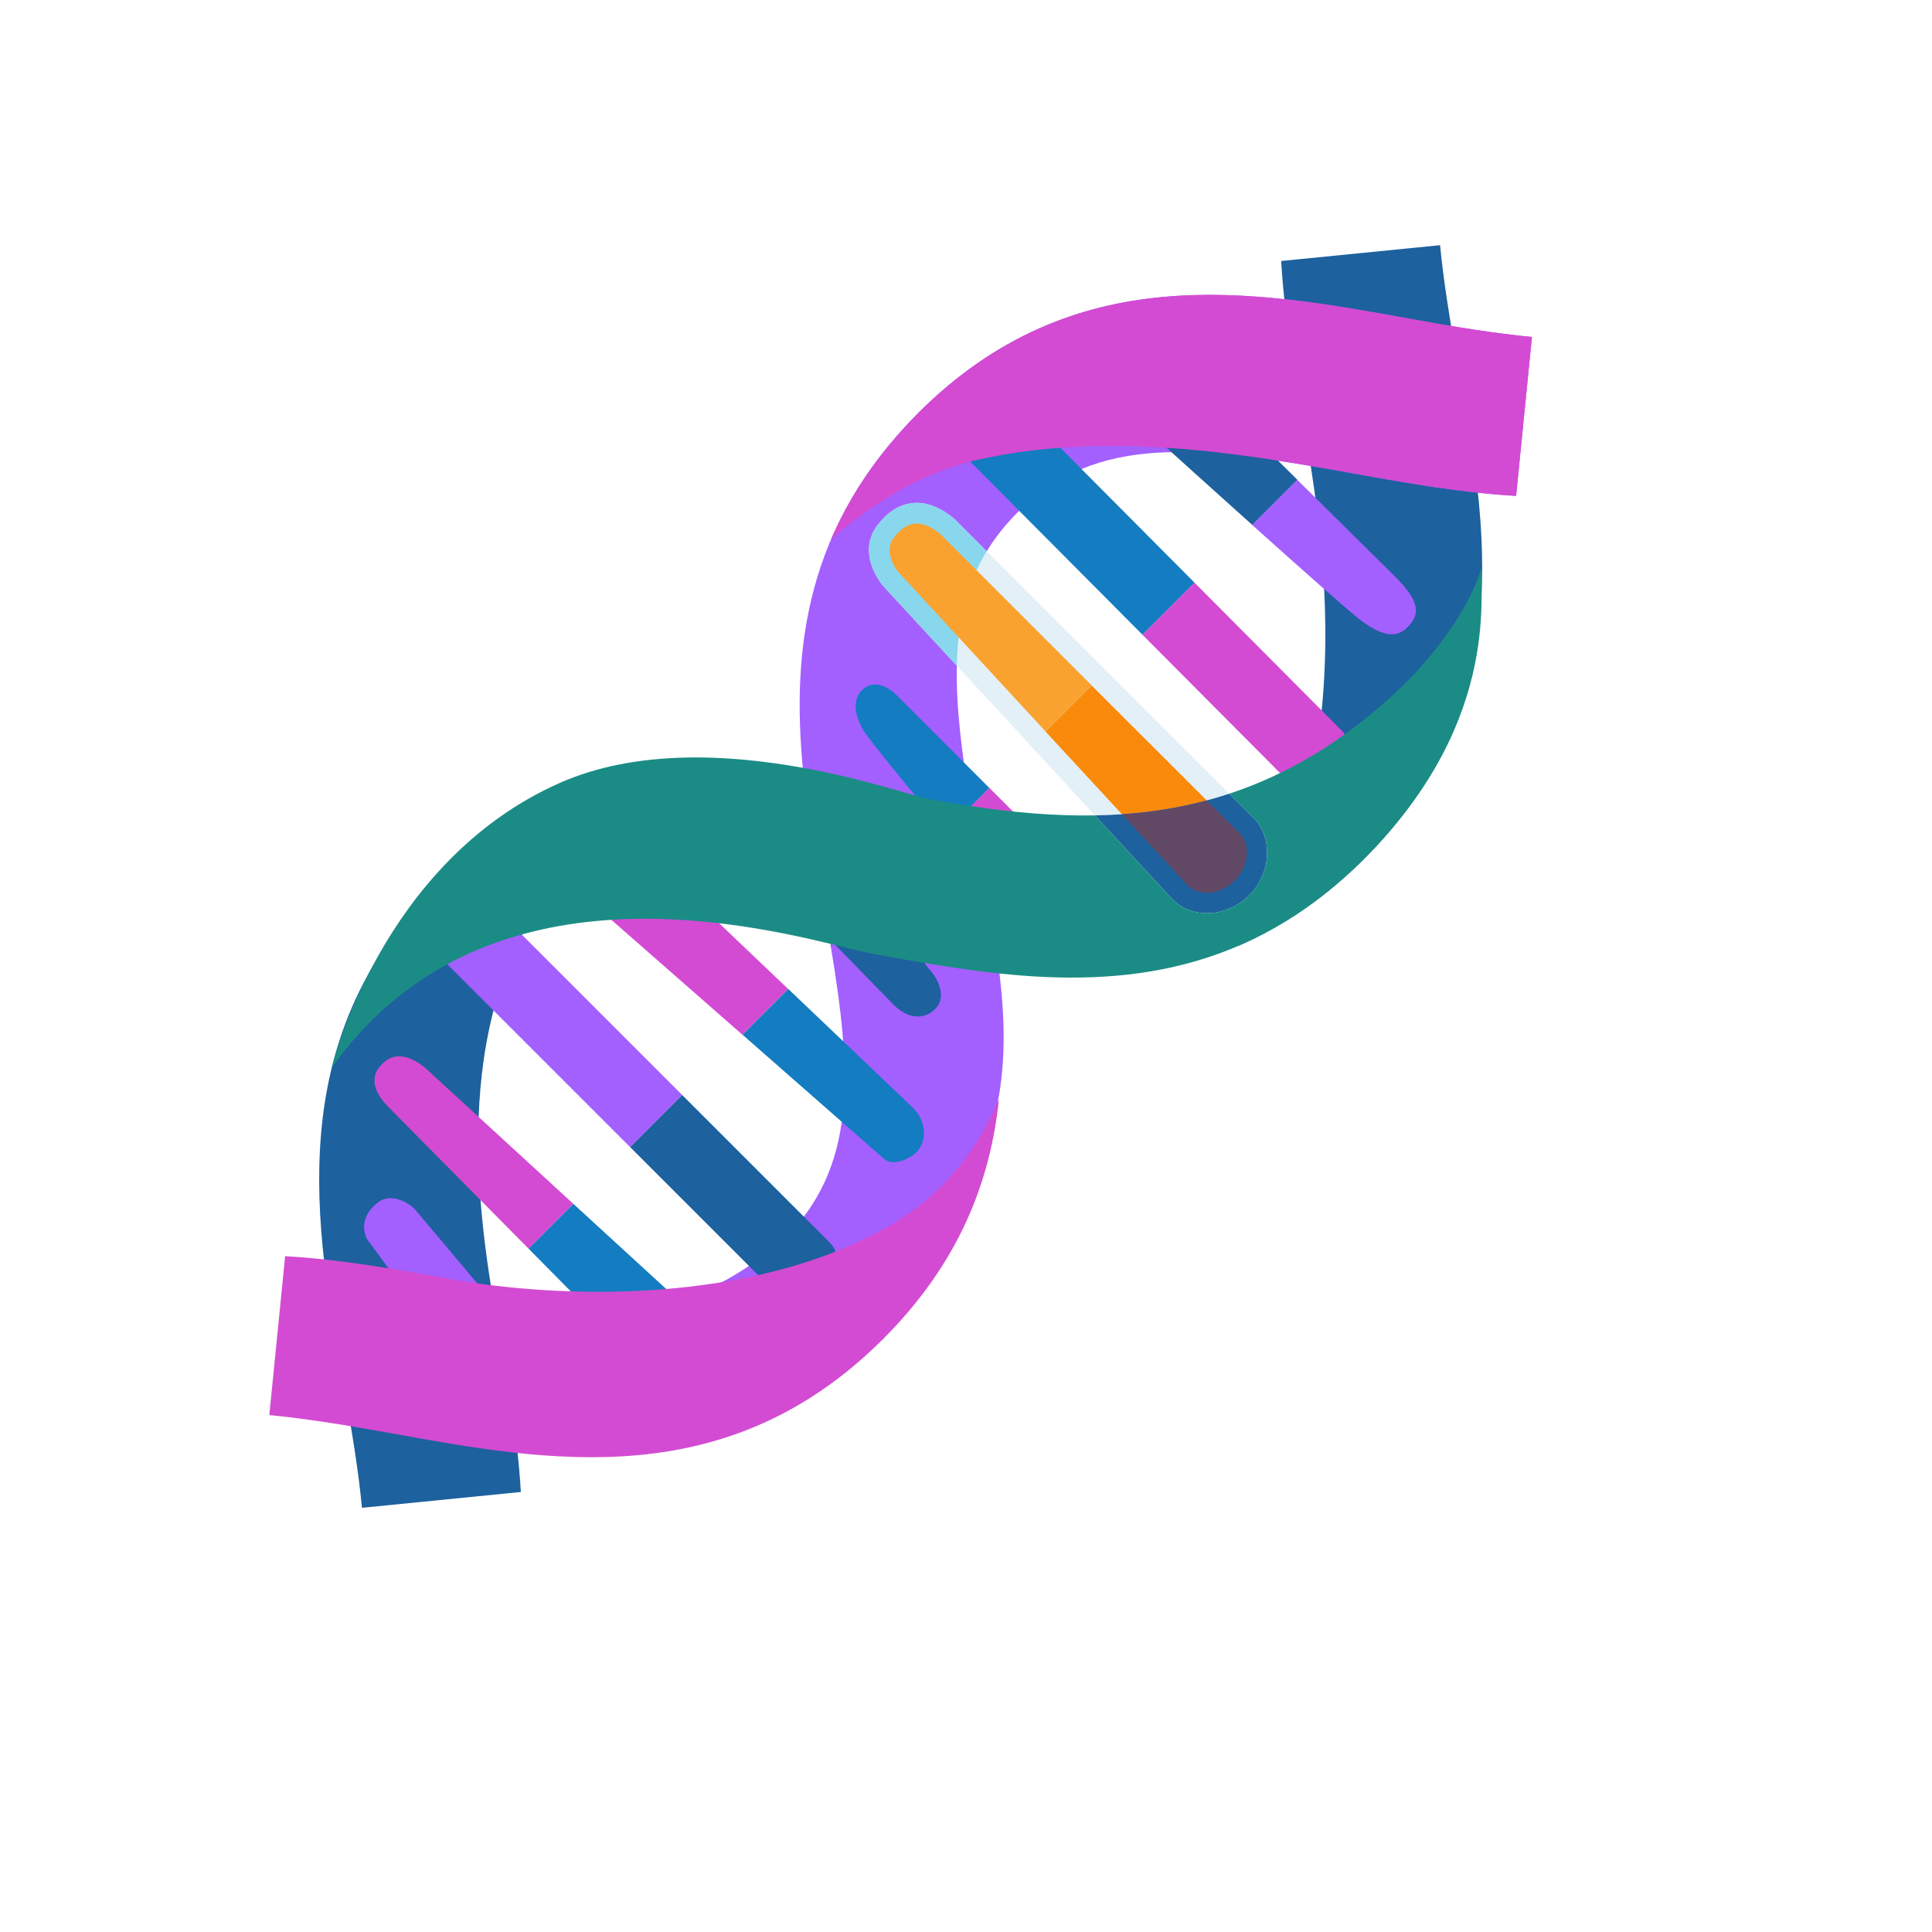
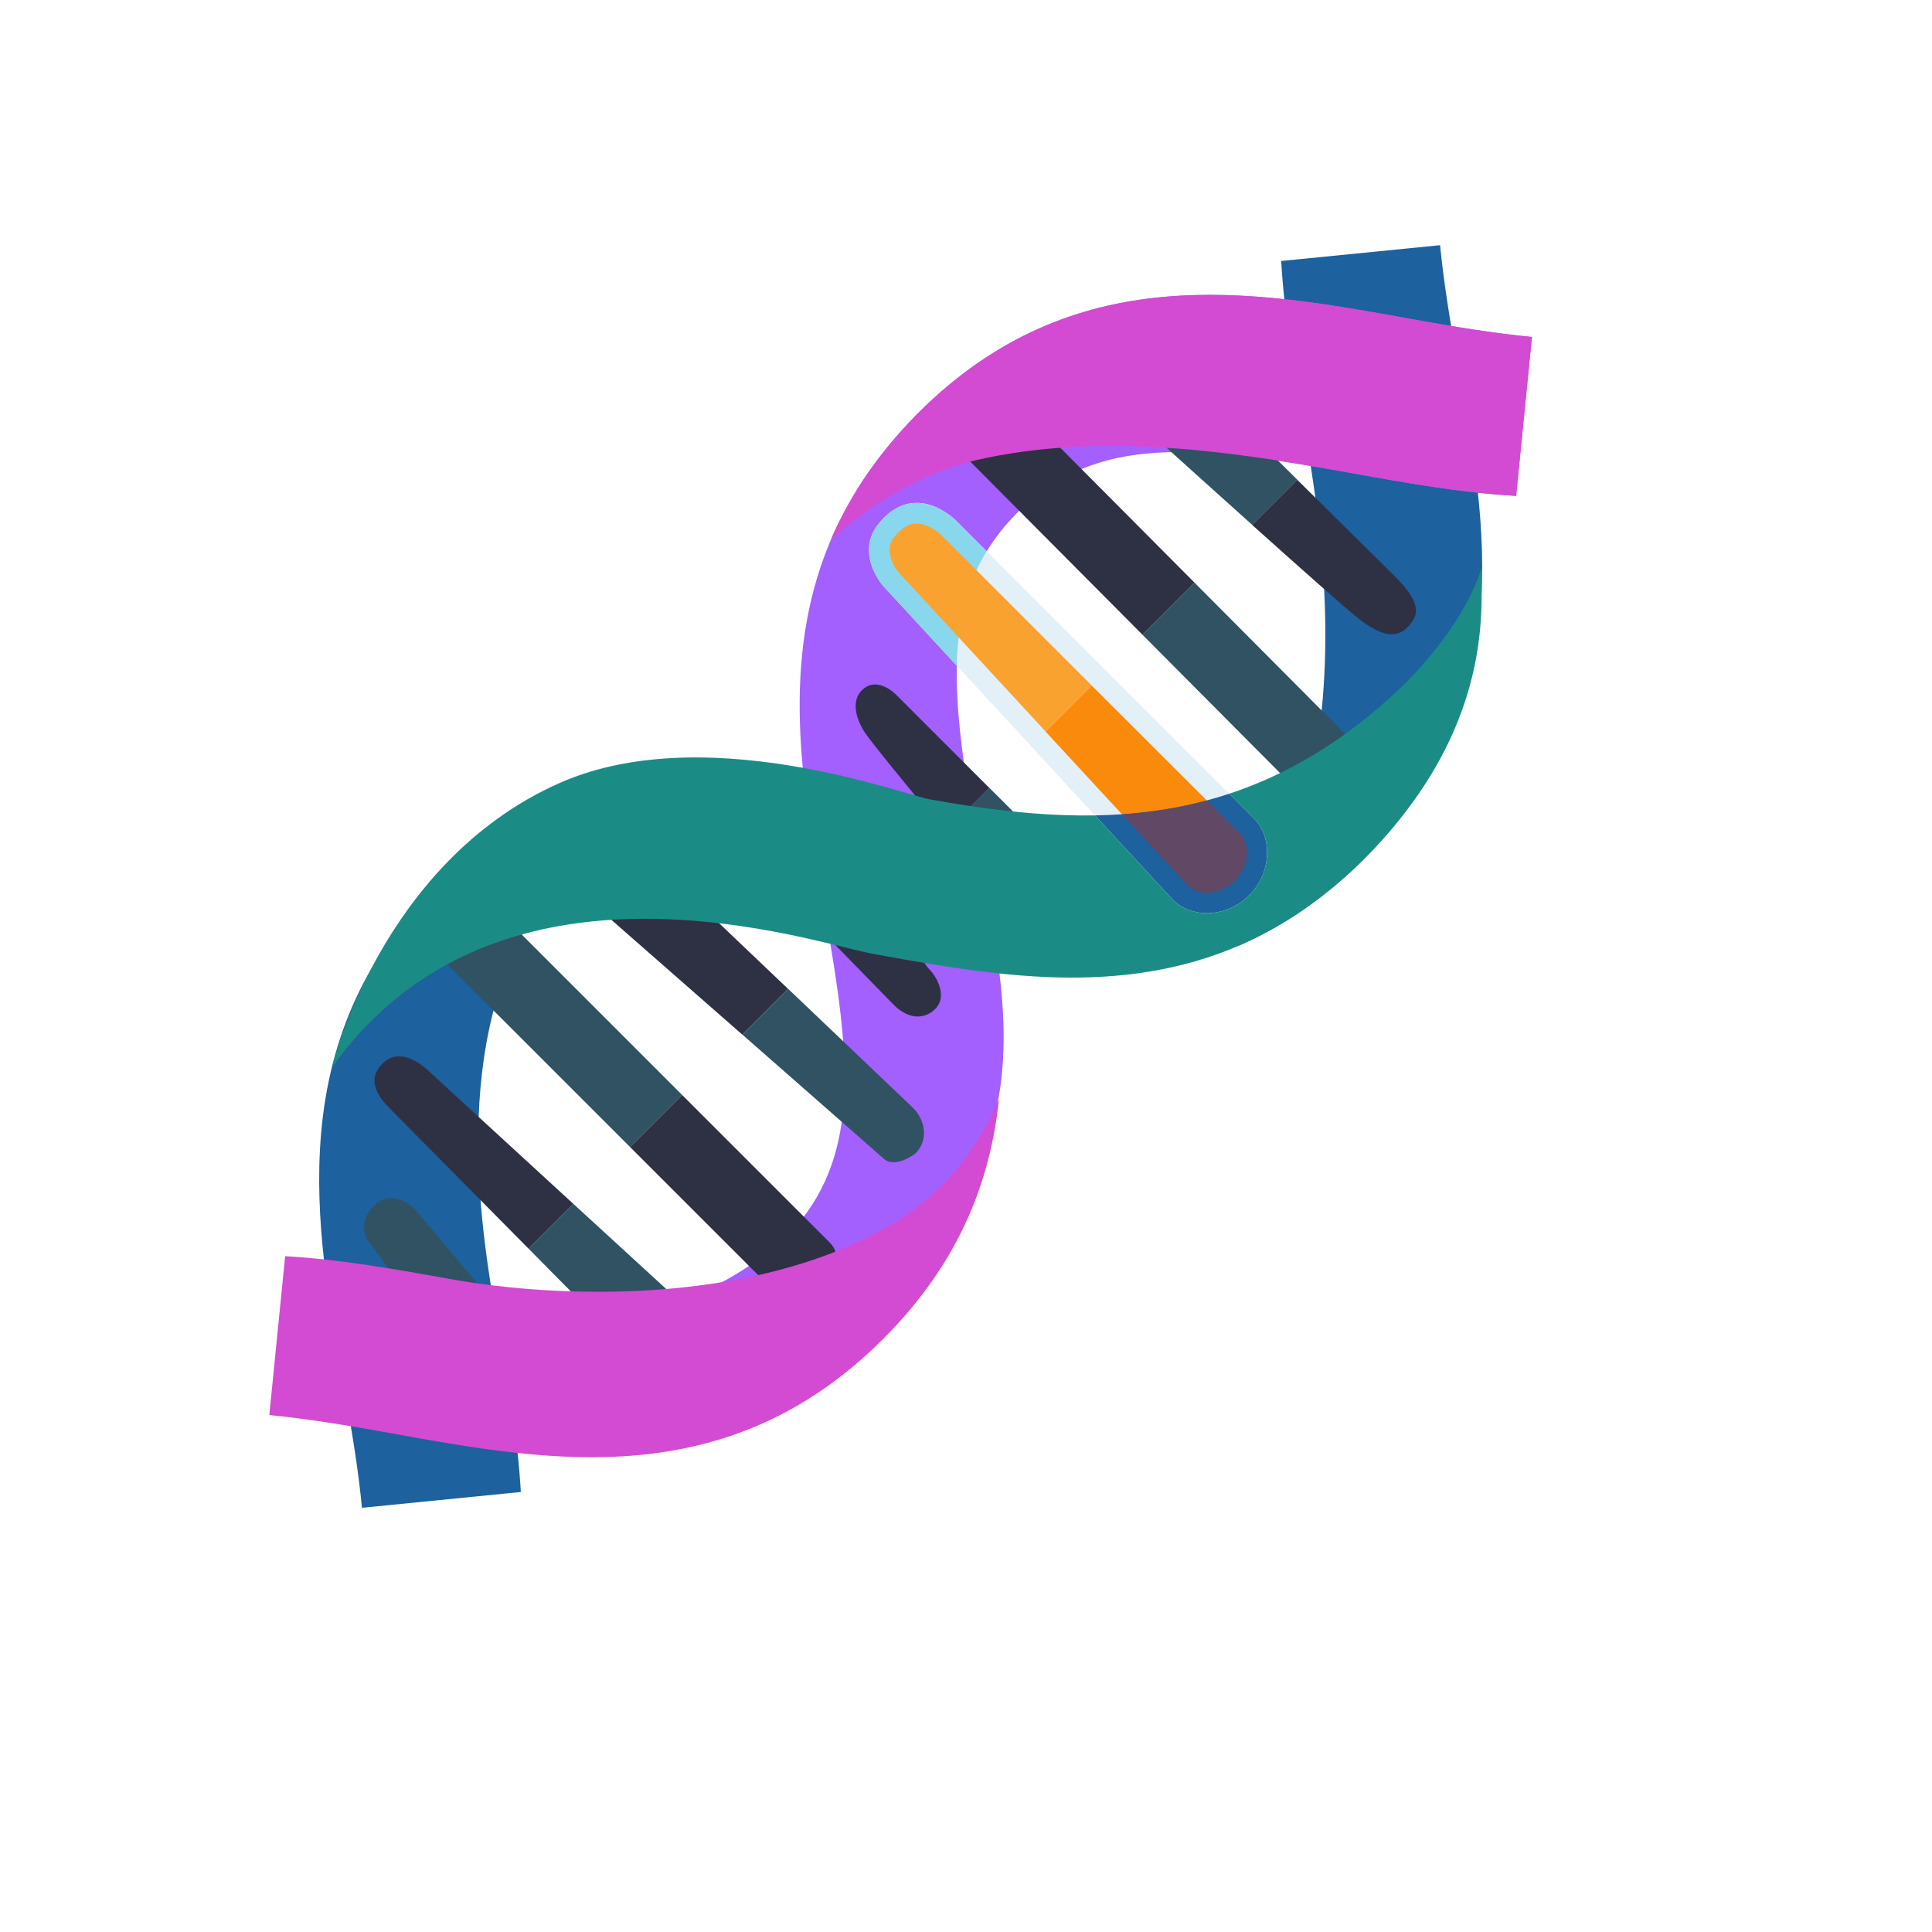
<svg xmlns="http://www.w3.org/2000/svg" width="100%" height="100%" viewBox="0 0 640 640" version="1.1" xml:space="preserve" style="fill-rule:evenodd;clip-rule:evenodd;stroke-linejoin:round;stroke-miterlimit:2;">
  <g transform="matrix(0.606218,0.606218,-0.74022,0.74022,314.534,-26.5271)">
    <g>
      <g transform="matrix(2.39238,-2.39238,2.39238,2.39238,-58.2244,225)">
        <path d="M15.87,60.07C22.98,52.96 31.4,51.52 39.81,51.48C34.88,53.17 31.22,56.71 27.75,61.69C18.61,74.81 23.63,95 26.88,106.77C28.42,112.35 30.01,118.17 30.92,124L14.58,124C13.84,120.13 12.73,115.85 11.4,111.04C6.82,94.4 1.34,74.6 15.87,60.07Z" style="fill:rgb(29,97,158);fill-rule:nonzero;" />
      </g>
      <g transform="matrix(2.39238,-2.39238,2.39238,2.39238,-58.2244,225)">
        <path d="M116.69,16.96C121.27,33.6 126.47,52.45 111.94,66.98C110.09,68.83 107.72,70.69 105.44,72.05C102.38,73.87 99.73,74.71 99.73,74.71C99.73,74.71 104.73,64.94 105.45,59.65C107.22,46.76 104.61,33.61 101.2,21.22C99.68,15.65 98.08,9.83 97.17,4L113.51,4C114.26,7.86 115.37,12.15 116.69,16.96Z" style="fill:rgb(29,97,158);fill-rule:nonzero;" />
      </g>
      <g transform="matrix(2.39238,-2.39238,2.39238,2.39238,-58.2244,225)">
        <path d="M48.464,104.64L48.46,104.64L48.464,104.64ZM52.718,51.694C50.325,39.201 50.567,26.513 61.02,16.06C75.55,1.53 94.41,6.73 111.04,11.31C115.85,12.64 120.14,13.74 124,14.49L124,30.83C118.17,29.92 112.35,28.32 106.77,26.79C90.29,22.25 79.76,20.02 72.37,27.41C71.217,28.563 70.297,29.793 69.585,31.111L65.952,27.478C65.896,27.422 65.837,27.368 65.776,27.316C63.873,25.707 62.326,25.257 61.085,25.35C59.827,25.444 58.743,26.141 57.875,27.396L57.868,27.406L57.542,28.029L57.364,28.697C57.267,29.302 57.325,29.955 57.504,30.606C57.867,31.921 58.765,33.215 59.395,33.858L67.665,42.686C67.993,46.928 69.072,51.79 70.548,57.408C70.922,58.829 71.321,60.299 71.74,61.82C72.853,65.86 74.266,70.441 75.275,75.094C77.613,85.874 77.781,97.042 67.01,102.77C62.151,105.349 53.944,104.151 48.464,104.64C49.948,104.505 54.531,101.599 55.64,100.49C62.385,93.745 61.124,84.376 57.401,70.261C57.045,68.912 56.666,67.518 56.27,66.08C54.985,61.411 53.651,56.567 52.718,51.694Z" style="fill:rgb(164,95,255);fill-rule:nonzero;" />
      </g>
      <g transform="matrix(2.39238,-2.39238,2.39238,2.39238,-58.2244,225)">
-         <path d="M34.3,113.48C35.6,114.78 35.6,117.05 34.3,118.35C33.657,118.996 32.782,119.36 31.87,119.36C30.958,119.36 30.083,118.996 29.44,118.35L20.84,107.17L25.12,102.89L34.3,113.48Z" style="fill:rgb(29,97,158);fill-rule:nonzero;" />
+         <path d="M34.3,113.48C35.6,114.78 35.6,117.05 34.3,118.35C33.657,118.996 32.782,119.36 31.87,119.36C30.958,119.36 30.083,118.996 29.44,118.35L20.84,107.17L25.12,102.89L34.3,113.48Z" style="fill:rgb(46,49,67);fill-rule:nonzero;" />
      </g>
      <g transform="matrix(2.39238,-2.39238,2.39238,2.39238,-58.2244,225)">
-         <path d="M13.05,92.47C14.36,91.49 16.3,92.84 16.95,93.49L25.12,102.9L20.84,107.18L12.68,96.58C12.02,95.92 11.12,93.91 13.05,92.47Z" style="fill:rgb(164,95,255);fill-rule:nonzero;" />
+         <path d="M13.05,92.47C14.36,91.49 16.3,92.84 16.95,93.49L25.12,102.9L20.84,107.18L12.68,96.58C12.02,95.92 11.12,93.91 13.05,92.47Z" style="fill:rgb(48,82,99);fill-rule:nonzero;" />
      </g>
      <g transform="matrix(2.39238,-2.39238,2.39238,2.39238,-58.2244,225)">
-         <path d="M50.87,110.89C52.201,112.228 52.201,114.422 50.87,115.76C50.22,116.41 49.36,116.77 48.44,116.77C47.52,116.77 46.66,116.41 46.01,115.76L29.2,98.8L33.39,94.61L50.87,110.89Z" style="fill:rgb(20,124,193);fill-rule:nonzero;" />
+         <path d="M50.87,110.89C52.201,112.228 52.201,114.422 50.87,115.76C50.22,116.41 49.36,116.77 48.44,116.77C47.52,116.77 46.66,116.41 46.01,115.76L29.2,98.8L33.39,94.61L50.87,110.89Z" style="fill:rgb(48,82,99);fill-rule:nonzero;" />
      </g>
      <g transform="matrix(2.39238,-2.39238,2.39238,2.39238,-58.2244,225)">
-         <path d="M12.25,77.96C13.68,76.71 15.83,78.15 17.17,79.49L33.39,94.61L29.2,98.8L13.09,82.55C11.86,81.27 10.59,79.4 12.25,77.96Z" style="fill:rgb(211,75,210);fill-rule:nonzero;" />
+         <path d="M12.25,77.96C13.68,76.71 15.83,78.15 17.17,79.49L33.39,94.61L29.2,98.8L13.09,82.55C11.86,81.27 10.59,79.4 12.25,77.96Z" style="fill:rgb(46,49,67);fill-rule:nonzero;" />
      </g>
      <g transform="matrix(2.39238,-2.39238,2.39238,2.39238,-58.2244,225)">
-         <path d="M60.45,101.31C61.75,102.61 61.75,104.88 60.45,106.18C59.112,107.511 56.918,107.511 55.58,106.18L38.7,89.3L43.57,84.43L60.45,101.31Z" style="fill:rgb(29,97,158);fill-rule:nonzero;" />
+         <path d="M60.45,101.31C61.75,102.61 61.75,104.88 60.45,106.18C59.112,107.511 56.918,107.511 55.58,106.18L38.7,89.3L43.57,84.43L60.45,101.31Z" style="fill:rgb(46,49,67);fill-rule:nonzero;" />
      </g>
      <g transform="matrix(2.39238,-2.39238,2.39238,2.39238,-58.2244,225)">
-         <path d="M14.82,64C14.82,63.08 15.18,62.22 15.83,61.56C17.168,60.229 19.362,60.229 20.7,61.56L43.57,84.43L38.7,89.3L15.83,66.43C15.182,65.788 14.818,64.912 14.82,64Z" style="fill:rgb(164,95,255);fill-rule:nonzero;" />
+         <path d="M14.82,64C14.82,63.08 15.18,62.22 15.83,61.56C17.168,60.229 19.362,60.229 20.7,61.56L43.57,84.43L38.7,89.3L15.83,66.43C15.182,65.788 14.818,64.912 14.82,64Z" style="fill:rgb(48,82,99);fill-rule:nonzero;" />
      </g>
      <g transform="matrix(2.39238,-2.39238,2.39238,2.39238,-58.2244,225)">
-         <path d="M67.71,88.18C69.01,89.48 69.7,91.62 68.4,92.92C68.4,92.92 66.42,94.39 65.08,93.05L49.21,78.79L53.49,74.51L67.71,88.18Z" style="fill:rgb(20,124,193);fill-rule:nonzero;" />
+         <path d="M67.71,88.18C69.01,89.48 69.7,91.62 68.4,92.92C68.4,92.92 66.42,94.39 65.08,93.05L49.21,78.79L53.49,74.51L67.71,88.18Z" style="fill:rgb(48,82,99);fill-rule:nonzero;" />
      </g>
      <g transform="matrix(2.39238,-2.39238,2.39238,2.39238,-58.2244,225)">
-         <path d="M29.98,60C29.98,59.08 30.34,58.22 30.99,57.57C31.64,56.92 32.51,56.56 33.42,56.56C34.34,56.56 35.21,56.92 35.85,57.57L53.48,74.51L49.2,78.79L30.99,62.44C30.342,61.794 29.978,60.915 29.98,60Z" style="fill:rgb(211,75,210);fill-rule:nonzero;" />
+         <path d="M29.98,60C29.98,59.08 30.34,58.22 30.99,57.57C31.64,56.92 32.51,56.56 33.42,56.56C34.34,56.56 35.21,56.92 35.85,57.57L53.48,74.51L49.2,78.79L30.99,62.44C30.342,61.794 29.978,60.915 29.98,60Z" style="fill:rgb(46,49,67);fill-rule:nonzero;" />
      </g>
      <g transform="matrix(2.39238,-2.39238,2.39238,2.39238,-58.2244,225)">
-         <path d="M67.81,73.79C69.11,75.09 69.91,76.96 69.1,77.96C68.29,78.96 66.57,79.25 64.53,77.17C63.73,76.35 60.9,73.46 57.75,70.25L61.88,66.12L67.81,73.79Z" style="fill:rgb(29,97,158);fill-rule:nonzero;" />
+         <path d="M67.81,73.79C69.11,75.09 69.91,76.96 69.1,77.96C68.29,78.96 66.57,79.25 64.53,77.17C63.73,76.35 60.9,73.46 57.75,70.25L61.88,66.12L67.81,73.79Z" style="fill:rgb(46,49,67);fill-rule:nonzero;" />
      </g>
      <g transform="matrix(2.39238,-2.39238,2.39238,2.39238,-58.2244,225)">
-         <path d="M46.2,57.07C46.2,56.19 46.54,55.31 47.21,54.64C48.548,53.309 50.742,53.309 52.08,54.64L57.81,60.87L61.87,66.12L57.74,70.25C52.85,65.26 47.2,59.5 47.2,59.5C46.54,58.83 46.2,57.95 46.2,57.07Z" style="fill:rgb(164,95,255);fill-rule:nonzero;" />
+         <path d="M46.2,57.07C46.2,56.19 46.54,55.31 47.21,54.64C48.548,53.309 50.742,53.309 52.08,54.64L57.81,60.87L61.87,66.12L57.74,70.25C52.85,65.26 47.2,59.5 47.2,59.5C46.54,58.83 46.2,57.95 46.2,57.07Z" style="fill:rgb(48,82,99);fill-rule:nonzero;" />
      </g>
      <g transform="matrix(2.39238,-2.39238,2.39238,2.39238,-58.2244,225)">
-         <path d="M82.19,65.59C83.521,66.928 83.521,69.122 82.19,70.46C80.852,71.791 78.658,71.791 77.32,70.46C75.982,69.129 72.78,65.21 68.17,59.83L72.3,55.7L82.19,65.59Z" style="fill:rgb(211,75,210);fill-rule:nonzero;" />
+         <path d="M82.19,65.59C83.521,66.928 83.521,69.122 82.19,70.46C80.852,71.791 78.658,71.791 77.32,70.46C75.982,69.129 72.78,65.21 68.17,59.83L72.3,55.7L82.19,65.59Z" style="fill:rgb(48,82,99);fill-rule:nonzero;" />
      </g>
      <g transform="matrix(2.39238,-2.39238,2.39238,2.39238,-58.2244,225)">
-         <path d="M58.3,44.05C59.43,43.24 61,44.41 61.65,45.06L72.3,55.71L68.17,59.84C63.82,54.76 59.41,49.56 58.71,48.55C58.19,47.79 56.65,45.23 58.3,44.05Z" style="fill:rgb(20,124,193);fill-rule:nonzero;" />
+         <path d="M58.3,44.05C59.43,43.24 61,44.41 61.65,45.06L72.3,55.71L68.17,59.84C63.82,54.76 59.41,49.56 58.71,48.55C58.19,47.79 56.65,45.23 58.3,44.05Z" style="fill:rgb(46,49,67);fill-rule:nonzero;" />
      </g>
      <g transform="matrix(2.39238,-2.39238,2.39238,2.39238,-58.2244,225)">
        <path d="M69.585,31.111L83.232,44.758C83.28,44.806 83.326,44.855 83.369,44.905L97.276,58.796C96.526,58.974 95.772,59.128 95.014,59.258C92.176,59.746 89.285,59.909 86.346,59.818C85.421,59.789 84.492,59.736 83.557,59.659L76.133,51.735C76.087,51.686 76.043,51.636 76.002,51.585L67.665,42.686C67.318,38.183 67.816,34.378 69.585,31.111Z" style="fill:rgb(227,240,248);" />
      </g>
      <g transform="matrix(2.39238,-2.39238,2.39238,2.39238,-58.2244,225)">
        <path d="M86.346,59.818L77.56,50.44L81.87,46.13L95.014,59.258C92.176,59.746 89.285,59.909 86.346,59.818Z" style="fill:rgb(250,138,11);fill-rule:nonzero;" />
      </g>
      <g transform="matrix(0.824786,-0.675475,0.824786,0.675475,-131.971,230.378)">
        <path d="M252.966,156.534L229.156,130.749C227.333,128.879 224.854,124.999 224.108,120.877C223.739,118.838 223.763,116.755 224.269,114.774L225.056,112.567L226.305,110.453L226.33,110.419C229.529,106.1 233.244,103.507 237.327,102.8C241.354,102.102 246.194,103.055 251.808,107.63C251.987,107.776 252.159,107.931 252.322,108.095L262.859,118.631C256.116,129.723 253.29,142.138 252.966,156.534Z" style="fill:rgb(137,215,237);" />
      </g>
      <g transform="matrix(0.824786,-0.675475,0.824786,0.675475,-131.971,230.378)">
        <path d="M298.716,206.112C301.701,206.059 304.678,205.934 307.648,205.73C317.085,205.08 326.45,203.629 335.747,201.147C338.231,200.484 340.71,199.747 343.184,198.933L351.436,207.173L351.439,207.176C357.51,213.247 357.291,225.097 349.878,232.51L349.868,232.52C342.25,240.108 330.803,240.294 324.558,234.086C324.489,234.017 324.422,233.947 324.356,233.876L298.716,206.112Z" style="fill:rgb(29,97,158);" />
      </g>
      <g transform="matrix(2.39238,-2.39238,2.39238,2.39238,-58.2244,225)">
        <path d="M59.72,28.84C60.8,27.28 62.19,26.81 64.59,28.84L81.87,46.12L77.56,50.43L60.79,32.53C60.12,31.86 58.95,29.97 59.72,28.84Z" style="fill:rgb(249,162,47);fill-rule:nonzero;" />
      </g>
      <g transform="matrix(2.39238,-2.39238,2.39238,2.39238,-58.2244,225)">
-         <path d="M108.34,53.43C109.671,54.768 109.671,56.962 108.34,58.3C107.002,59.631 104.808,59.631 103.47,58.3L86.62,41.38L91.49,36.51L108.34,53.43Z" style="fill:rgb(211,75,210);fill-rule:nonzero;" />
+         <path d="M108.34,53.43C109.671,54.768 109.671,56.962 108.34,58.3C107.002,59.631 104.808,59.631 103.47,58.3L86.62,41.38L91.49,36.51L108.34,53.43Z" style="fill:rgb(48,82,99);fill-rule:nonzero;" />
      </g>
      <g transform="matrix(2.39238,-2.39238,2.39238,2.39238,-58.2244,225)">
-         <path d="M66.17,19.42C66.17,18.5 66.53,17.64 67.18,16.99C68.518,15.659 70.712,15.659 72.05,16.99L91.49,36.51L86.62,41.38L66.53,21.2C65.88,20.55 66.17,20.34 66.17,19.42Z" style="fill:rgb(20,124,193);fill-rule:nonzero;" />
+         <path d="M66.17,19.42C66.17,18.5 66.53,17.64 67.18,16.99C68.518,15.659 70.712,15.659 72.05,16.99L91.49,36.51L86.62,41.38L66.53,21.2C65.88,20.55 66.17,20.34 66.17,19.42Z" style="fill:rgb(46,49,67);fill-rule:nonzero;" />
      </g>
      <g transform="matrix(2.39238,-2.39238,2.39238,2.39238,-58.2244,225)">
-         <path d="M111.55,37.25C114.04,39.65 115.37,41.39 114.55,42.73C113.61,44.27 112.2,44.62 108.95,41.98C107.65,40.92 102.53,36.28 96.88,31.11L101.1,26.89L111.55,37.25Z" style="fill:rgb(164,95,255);fill-rule:nonzero;" />
+         <path d="M111.55,37.25C114.04,39.65 115.37,41.39 114.55,42.73C113.61,44.27 112.2,44.62 108.95,41.98C107.65,40.92 102.53,36.28 96.88,31.11L101.1,26.89L111.55,37.25Z" style="fill:rgb(46,49,67);fill-rule:nonzero;" />
      </g>
      <g transform="matrix(2.39238,-2.39238,2.39238,2.39238,-58.2244,225)">
-         <path d="M77.87,12.12C77.87,11.24 78.21,10.36 78.88,9.68C80.218,8.349 82.412,8.349 83.75,9.68L101.11,26.89L96.89,31.11C88.48,23.42 78.88,14.55 78.88,14.55C78.234,13.907 77.87,13.032 77.87,12.12Z" style="fill:rgb(29,97,158);fill-rule:nonzero;" />
+         <path d="M77.87,12.12C77.87,11.24 78.21,10.36 78.88,9.68C80.218,8.349 82.412,8.349 83.75,9.68L101.11,26.89L96.89,31.11C88.48,23.42 78.88,14.55 78.88,14.55C78.234,13.907 77.87,13.032 77.87,12.12Z" style="fill:rgb(48,82,99);fill-rule:nonzero;" />
      </g>
      <g transform="matrix(2.39238,-2.39238,2.39238,2.39238,-58.2244,225)">
        <path d="M66.31,100.24C71.75,97.55 74.83,93.11 76.52,88.18C76.47,96.59 74.09,104.73 66.98,111.84C52.45,126.37 33.59,121.18 16.96,116.59C12.15,115.26 7.86,114.16 4,113.41L4,97.07C9.83,97.98 15.65,99.58 21.23,101.11C33,104.36 52.81,106.93 66.31,100.24Z" style="fill:rgb(211,75,210);fill-rule:nonzero;" />
      </g>
      <g transform="matrix(2.39238,-2.39238,2.39238,2.39238,-58.2244,225)">
        <path d="M67.54,21.53C59.4,22.6 53.29,28.26 53.29,28.26C53.29,28.26 54.13,25.62 55.95,22.55C57.31,20.27 59.17,17.91 61.02,16.05C75.55,1.52 94.41,6.72 111.04,11.3C115.85,12.63 120.14,13.73 124,14.48L124,30.82C118.17,29.91 112.35,28.31 106.77,26.78C94.39,23.37 80.45,19.84 67.54,21.53Z" style="fill:rgb(211,75,210);fill-rule:nonzero;" />
      </g>
      <g transform="matrix(2.39238,-2.39238,2.39238,2.39238,-58.2244,225)">
        <path d="M57.401,70.261C45.941,66.456 19.6,58.732 6.9,77.96C6.9,77.96 9.86,57.16 27.59,50.77C35.232,48.015 44.921,49.548 52.718,51.694C59.522,53.567 64.885,55.907 66.19,56.27C67.651,56.672 69.104,57.054 70.548,57.408C74.969,58.49 79.31,59.311 83.557,59.659L92.463,69.165C92.486,69.189 92.509,69.213 92.533,69.237C94.685,71.378 98.268,71.677 100.42,69.536L100.423,69.533C102.516,67.44 102.215,63.731 100.122,61.638L100.121,61.637L97.276,58.796C103.009,57.434 108.516,54.636 113.75,49.79C116.988,46.792 120.435,42.016 121.198,37.669C120.863,39.642 125.27,53.66 111.94,66.99C101.201,77.729 88.096,77.696 75.275,75.094C70.749,74.176 66.259,72.938 61.92,71.74C60.981,71.482 59.423,70.933 57.401,70.261Z" style="fill:rgb(27,140,133);" />
      </g>
      <g transform="matrix(0.768022,-0.628987,0.768022,0.628987,-115.871,237.554)">
        <path d="M355.785,199.828L367.457,211.482C371.506,215.532 370.725,223.384 365.78,228.329C360.694,233.395 353.103,234.151 348.934,230.006L325.61,204.749C335.744,204.052 345.801,202.494 355.785,199.828Z" style="fill:rgb(97,72,101);" />
      </g>
    </g>
  </g>
</svg>
